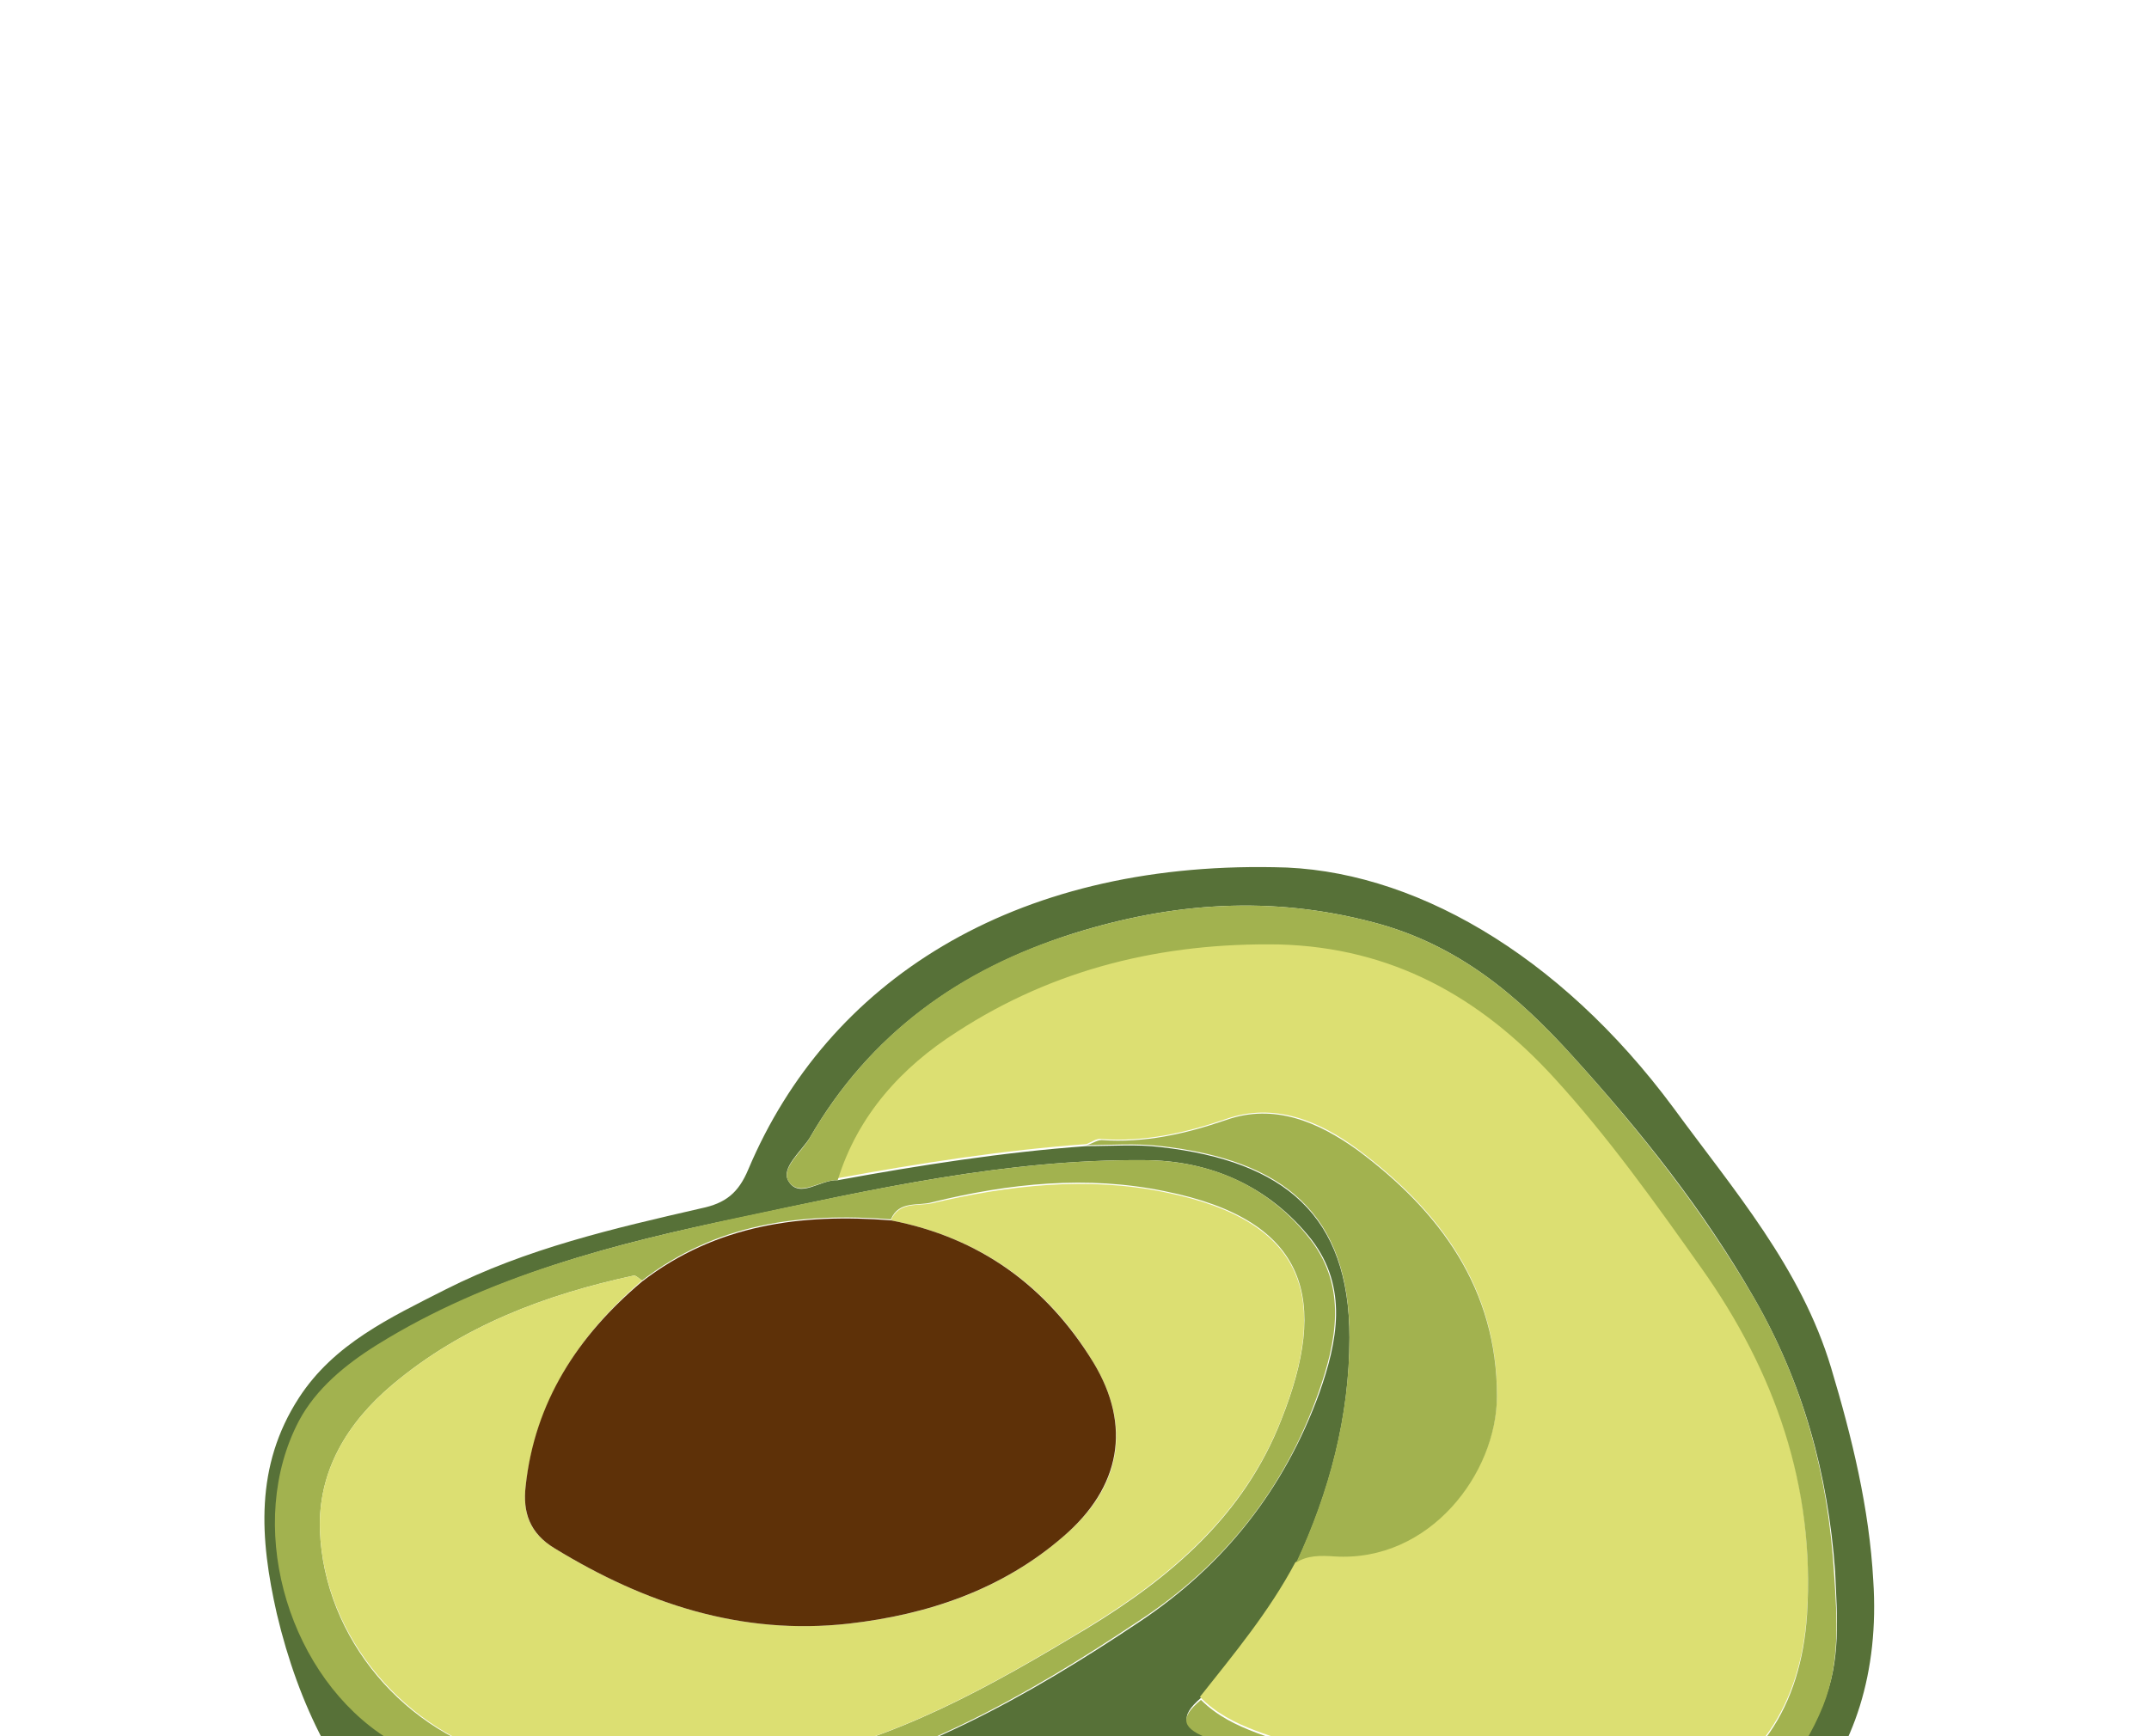
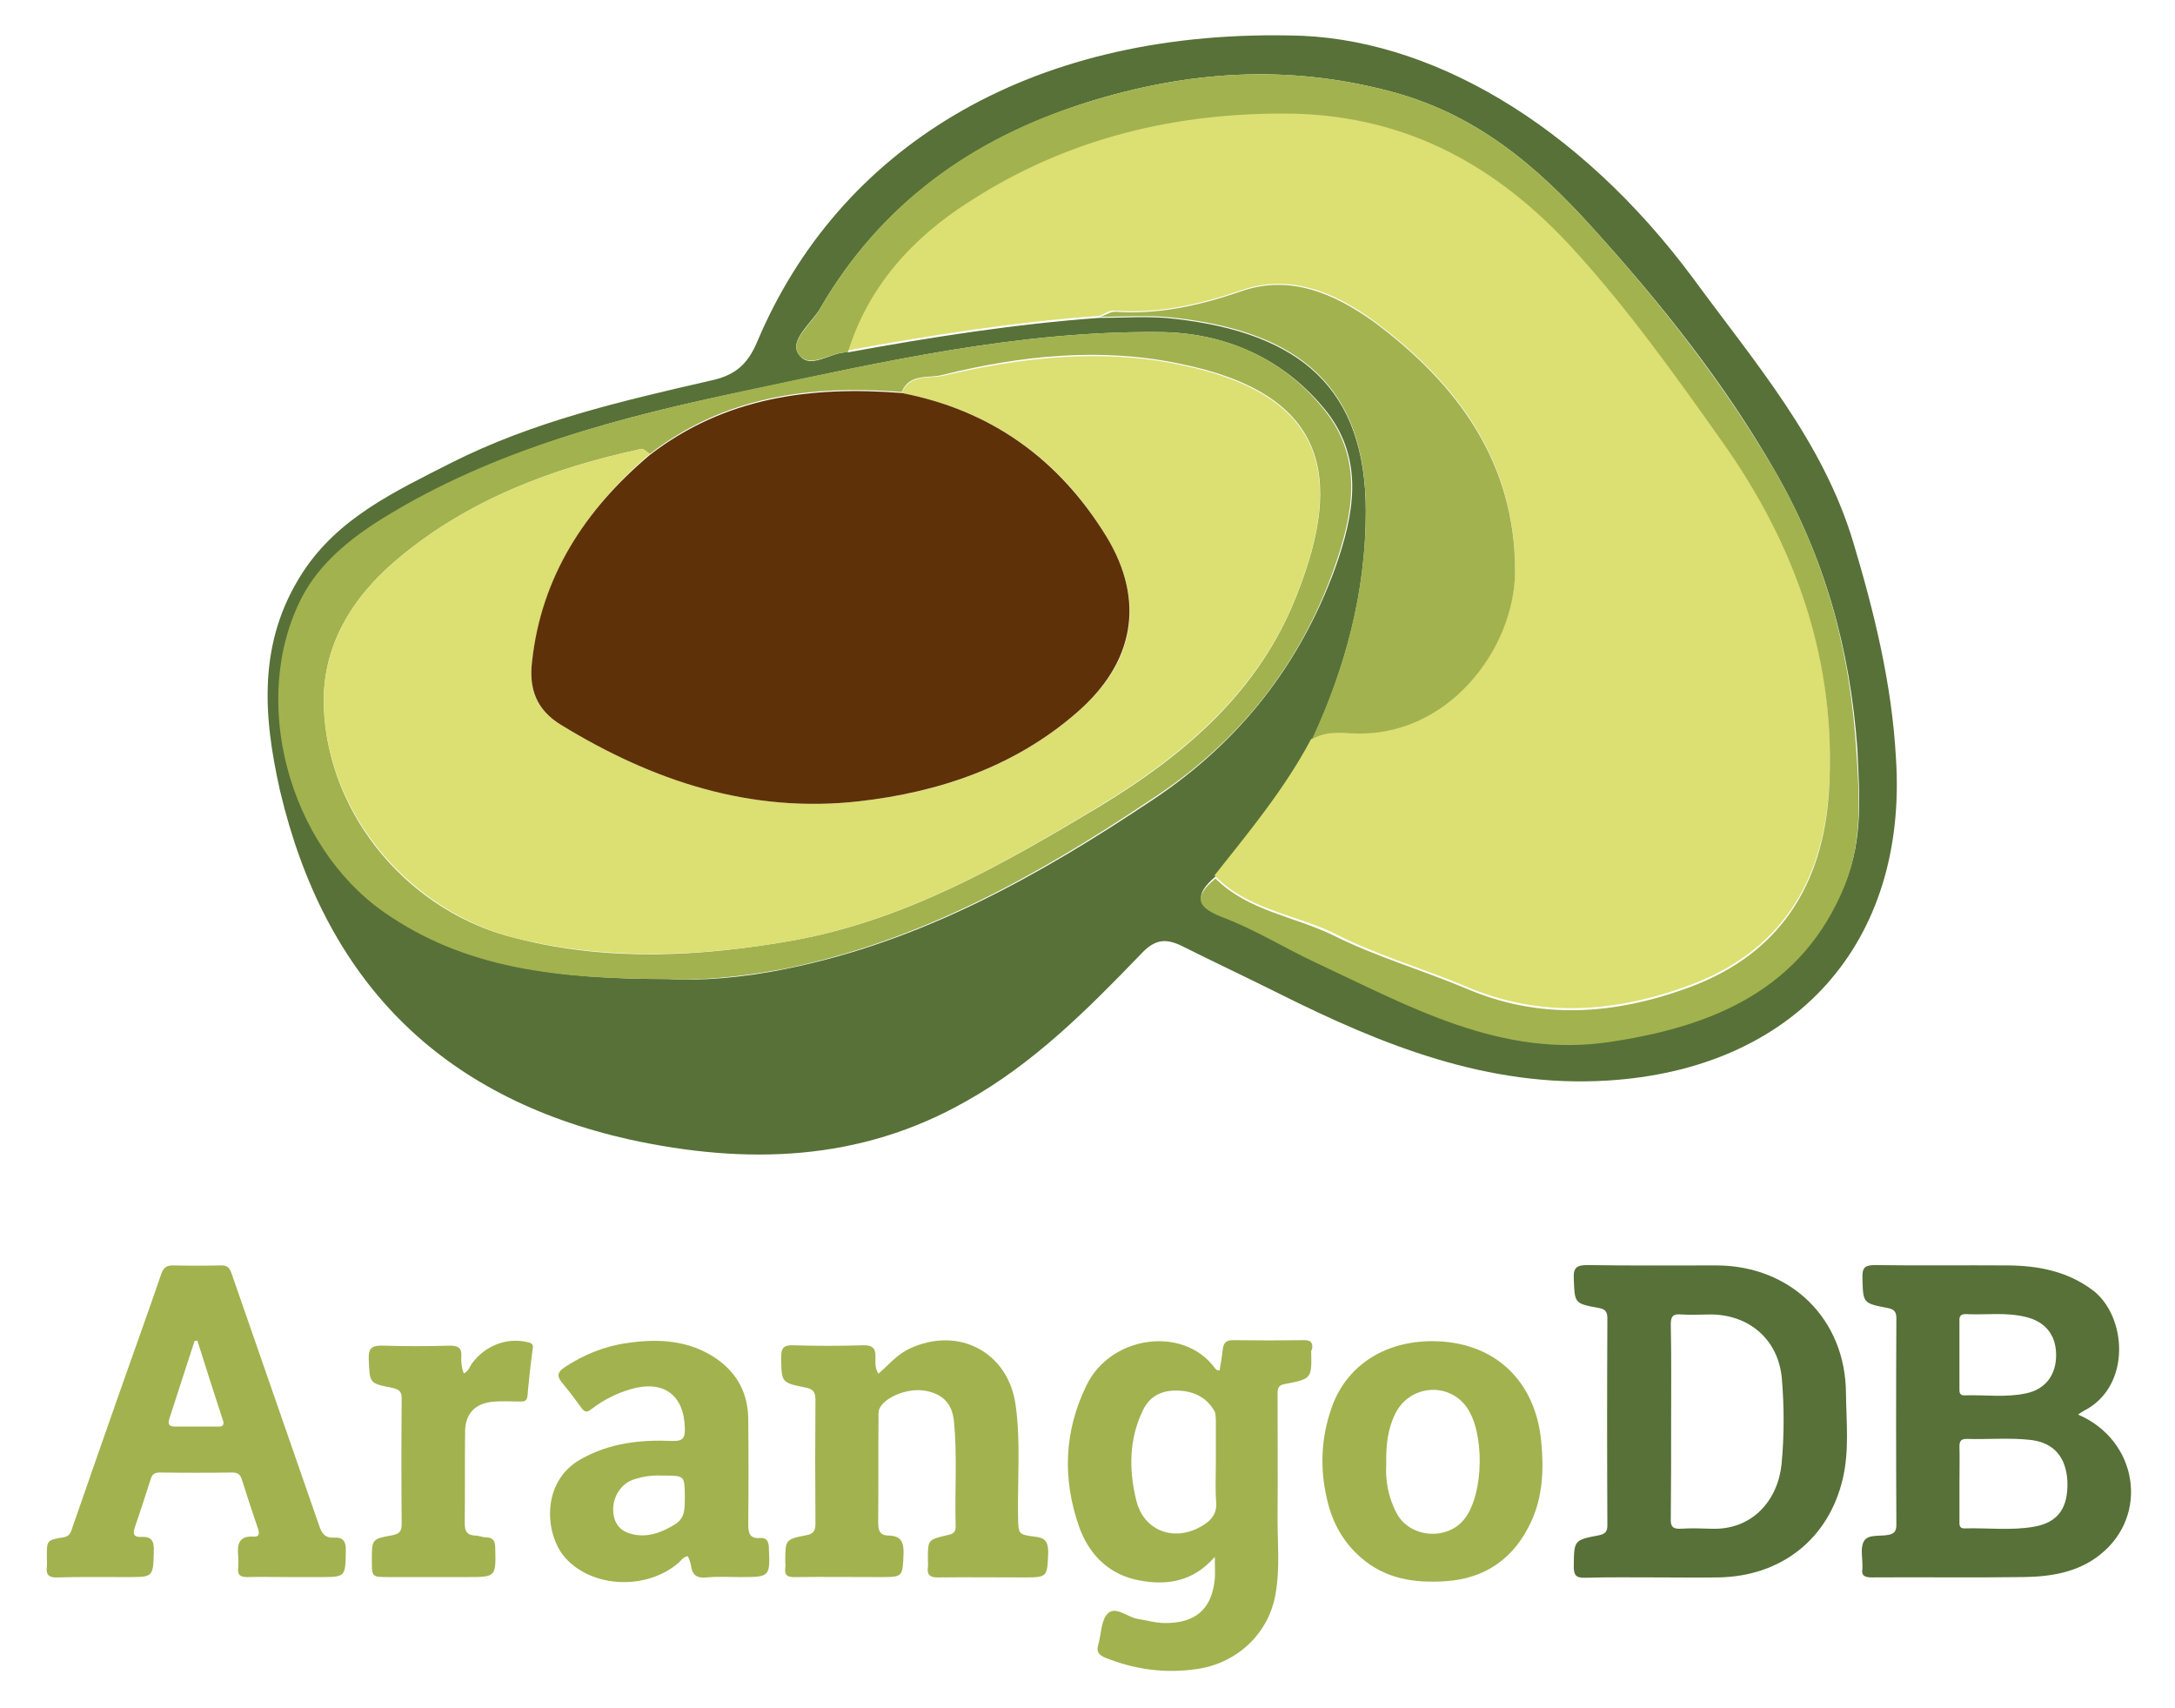
- <svg xmlns="http://www.w3.org/2000/svg" version="1.1" x="0px" y="0px" width="382.481px" height="308.985px" viewBox="74.50 110.40 333.84 1.04" enable-background="new 51.6 81.599 382.481 308.985" xml:space="preserve">
+ <svg xmlns="http://www.w3.org/2000/svg" version="1.1" x="0px" y="0px" viewBox="74.50 105.38 333.84 262.08" enable-background="new 51.6 81.599 382.481 308.985" xml:space="preserve">
  <g id="Layer_1">
    <path fill="#577138" d="M393.46,322.476c0.368-0.263,0.632-0.42,0.895-0.579c7.367-3.735,6.63-14.628,1.264-18.573   c-3.842-2.842-8.209-3.684-12.84-3.737c-6.841-0.052-13.681,0.054-20.469-0.052c-1.526,0-2,0.368-1.947,1.947   c0.105,3.894,0.053,3.894,3.788,4.63c0.896,0.157,1.422,0.422,1.422,1.526c-0.053,10.576-0.053,21.206,0,31.782   c0,0.947-0.316,1.367-1.264,1.525c-1.314,0.263-3.104-0.158-3.735,0.999c-0.579,1.053-0.158,2.632-0.211,4c0,0.053,0,0.105,0,0.158   c-0.21,1.104,0.369,1.367,1.422,1.367c7.787-0.053,15.522,0.053,23.31-0.053c4.209-0.053,8.419-0.736,11.787-3.472   C404.405,337.945,402.668,326.422,393.46,322.476z M376.201,307.059c3.052,0.158,6.104-0.316,9.155,0.421   c3,0.685,4.684,2.683,4.736,5.736c0.053,3.104-1.578,5.366-4.578,5.997c-3.157,0.686-6.314,0.211-9.524,0.316   c-0.789,0-0.736-0.579-0.736-1.105c0-1.684,0-3.42,0-5.103c0-1.685,0-3.421,0-5.105   C375.201,307.479,375.358,307.059,376.201,307.059z M386.725,339.682c-3.525,0.632-7.155,0.159-10.734,0.265   c-0.789,0-0.736-0.58-0.736-1.105c0-1.895,0-3.736,0-5.631c0-1.947,0.052-3.894,0-5.841c0-0.842,0.263-1.157,1.104-1.157   c3.264,0.104,6.578-0.211,9.841,0.158c3.577,0.421,5.472,2.684,5.63,6.472C391.934,336.841,390.355,339.051,386.725,339.682z" />
    <path fill="#577138" d="M337.999,299.586c-6.577,0-13.207,0.054-19.784-0.052c-1.631,0-2.263,0.315-2.157,2.104   c0.157,3.736,0.053,3.789,3.788,4.473c0.947,0.157,1.369,0.474,1.369,1.579c-0.053,10.576-0.053,21.205,0,31.781   c0,0.947-0.316,1.315-1.264,1.526c-3.894,0.736-3.841,0.789-3.894,4.735c0,1.316,0.263,1.842,1.736,1.789   c3.63-0.105,7.313-0.053,10.944-0.053c3.157,0,6.367,0.053,9.524,0c9.63-0.157,16.943-5.893,19.101-15.206   c1-4.315,0.526-8.683,0.474-13.051C357.784,307.848,349.418,299.64,337.999,299.586z M347.945,330.158   c-0.579,5.42-4.421,10.104-10.841,9.84c-1.525-0.052-3.052-0.105-4.578,0c-1.21,0.053-1.631-0.263-1.578-1.526   c0.053-4.998,0.053-9.998,0.053-14.996c0-4.946,0.053-9.893-0.053-14.839c0-1.263,0.368-1.631,1.578-1.525   c1.526,0.105,3.053,0,4.578,0c5.946,0.053,10.366,3.894,10.893,9.839C348.365,321.318,348.365,325.791,347.945,330.158z" />
    <path fill="#A2B24F" d="M275.909,312.268c0.105-0.895-0.315-1.209-1.211-1.209c-3.63,0.052-7.314,0.052-10.944,0   c-1.053,0-1.474,0.42-1.578,1.42c-0.105,1.104-0.316,2.157-0.475,3.209c-0.474,0.053-0.631-0.209-0.789-0.42   c-4.841-6.472-15.944-4.895-19.627,2.683c-3.473,7.104-3.735,14.365-1.157,21.731c1.526,4.315,4.63,7.42,9.313,8.262   c4.262,0.789,8.209,0.158,11.524-3.631c0,1.421,0.053,2.368,0,3.315c-0.421,4.684-2.946,6.894-7.682,6.841   c-1.422,0-2.79-0.422-4.157-0.631c-1.579-0.265-3.368-2.001-4.578-0.843c-1.053,1-1,3.157-1.474,4.788   c-0.316,1.053,0.053,1.579,1.053,2c4.578,1.842,9.261,2.474,14.154,1.736c6.104-0.895,10.945-5.419,11.997-11.471   c0.737-4.104,0.264-8.21,0.315-12.313c0.053-6.051,0-12.103,0-18.153c0-0.842-0.104-1.579,1.105-1.789   c4.157-0.789,4.157-0.843,4.052-5.104C275.909,312.479,275.909,312.373,275.909,312.268z M259.07,339.524   c-4.209,2.579-8.998,0.895-10.155-3.842c-1.158-4.682-1.158-9.471,1.052-13.943c1.053-2.157,2.947-2.999,5.209-2.946   c2.421,0.053,4.473,0.946,5.735,3.157c0.211,0.367,0.158,0.895,0.211,1.368c0,2.157,0,4.367,0,6.524   c0,2.052-0.105,4.104,0.052,6.156C261.28,337.735,260.387,338.735,259.07,339.524z" />
    <path fill="#A2B24F" d="M125.734,341.366c-1.263,0.053-1.79-0.526-2.21-1.736c-4.473-12.944-8.998-25.836-13.471-38.78   c-0.316-0.947-0.737-1.315-1.737-1.264c-2.42,0.054-4.841,0.054-7.261,0c-1,0-1.421,0.316-1.789,1.264   c-2.052,5.998-4.209,11.945-6.314,17.943c-2.473,7.051-4.946,14.102-7.367,21.1c-0.21,0.685-0.421,1.264-1.315,1.421   c-2.631,0.421-2.579,0.474-2.579,3.053c0,0.473,0.053,0.946,0,1.42c-0.158,1.315,0.316,1.736,1.631,1.684   c3.578-0.105,7.156-0.053,10.787-0.053c3.946,0,3.894,0,3.999-3.998c0.053-1.475-0.315-2.263-1.894-2.158   c-1,0.053-1.421-0.315-1.053-1.368c0.842-2.474,1.684-4.998,2.474-7.524c0.21-0.736,0.631-1,1.42-1   c3.683,0.053,7.419,0.053,11.103,0c0.895,0,1.21,0.316,1.473,1.105c0.79,2.526,1.631,5.051,2.473,7.524   c0.211,0.632,0.263,1.263-0.631,1.21c-2.315-0.157-2.579,1.157-2.421,2.947c0.053,0.632,0.053,1.315,0,1.947   c-0.105,0.999,0.368,1.314,1.368,1.314c2.315-0.053,4.578,0,6.893,0c1.421,0,2.841,0,4.21,0c4.051,0,3.999,0,4.051-4.051   C127.628,341.944,127.154,341.261,125.734,341.366z M107.896,324.318c-2.158,0-4.315,0-6.525,0c-0.842,0-1.158-0.265-0.895-1.158   c1.316-3.999,2.579-7.998,3.894-11.997c0.158,0,0.263,0,0.421-0.053c1.263,4.052,2.579,8.103,3.894,12.155   C109.001,324.107,108.685,324.37,107.896,324.318z" />
    <path fill="#A2B24F" d="M233.287,341.208c-2.525-0.315-2.473-0.421-2.525-3.052c-0.105-5.683,0.421-11.418-0.369-17.101   c-1.105-8.209-8.84-12.208-16.312-8.683c-1.894,0.895-3.21,2.474-4.736,3.841c-0.578-0.841-0.473-1.735-0.473-2.525   c0.052-1.473-0.526-1.895-2-1.842c-3.525,0.105-7.05,0.105-10.576,0c-1.474-0.053-1.894,0.369-1.894,1.842   c0.053,3.842,0,3.894,3.683,4.631c1.105,0.21,1.578,0.579,1.578,1.841c-0.052,6.367-0.052,12.734,0,19.049   c0,1.053-0.262,1.578-1.42,1.789c-3.21,0.631-3.21,0.685-3.21,4.052c0,0.315,0.053,0.579,0,0.895   c-0.157,1.157,0.316,1.525,1.474,1.473c4.368-0.053,8.682,0,13.049,0c3.578,0,3.473,0,3.631-3.63   c0.052-1.737-0.421-2.684-2.211-2.736c-1.42,0-1.684-0.737-1.684-2.053c0.053-5.367,0-10.681,0.053-16.049   c0-0.526-0.053-1.053,0.21-1.525c1-1.79,4.525-3.104,7.104-2.578c2.631,0.526,3.999,1.999,4.262,4.683   c0.526,5.315,0.105,10.682,0.263,16.049c0.052,1.053-0.526,1.263-1.369,1.421c-2.894,0.685-2.894,0.685-2.894,3.735   c0,0.421,0.053,0.843,0,1.211c-0.158,1.157,0.368,1.525,1.473,1.525c4.367-0.053,8.683,0,13.049,0c3.894,0,3.788,0,3.947-3.841   C235.392,341.944,234.866,341.366,233.287,341.208z" />
    <path fill="#A2B24F" d="M191.192,341.419c-1.736,0.158-1.842-0.895-1.842-2.21c0.053-5.367,0.053-10.735,0-16.049   c-0.053-3.894-1.631-6.998-4.893-9.261c-4.157-2.841-8.841-3.105-13.576-2.421c-3.525,0.474-6.788,1.789-9.787,3.789   c-1,0.684-1.158,1.315-0.368,2.263c1.052,1.263,2.052,2.578,2.999,3.894c0.579,0.789,0.895,0.737,1.631,0.157   c1.789-1.368,3.789-2.368,5.946-2.999c5.052-1.473,8.208,0.895,8.314,5.998c0.053,1.579-0.369,2.001-1.947,1.947   c-4.894-0.211-9.629,0.315-13.997,2.789c-6.261,3.473-5.578,11.787-2.263,15.312c4.209,4.474,12.313,4.789,17.207,0.632   c0.42-0.368,0.736-0.947,1.473-1.053c0.158,0.475,0.421,0.947,0.474,1.474c0.21,1.474,0.947,1.947,2.42,1.789   c1.684-0.157,3.42-0.053,5.104-0.053c4.63,0,4.63,0,4.42-4.63C192.455,341.839,192.086,341.366,191.192,341.419z M178.037,339.366   c-2.158,1.315-4.368,2.105-6.841,1.368c-1.631-0.473-2.473-1.684-2.578-3.42c-0.105-2.053,1.053-3.999,2.789-4.736   c0.474-0.21,1-0.314,1.526-0.473c1.158-0.264,2.315-0.316,3.262-0.264c3.42,0,3.368,0,3.42,3.158   C179.563,336.631,179.826,338.314,178.037,339.366z" />
    <path fill="#A2B24F" d="M294.325,311.215c-7.419,0-13.26,3.842-15.47,10.314c-1.578,4.525-1.789,9.207-0.684,13.892   c0.789,3.525,2.42,6.577,5.209,8.997c3.789,3.315,8.262,3.947,13.049,3.631c6.104-0.421,10.472-3.525,13.051-9.051   c1.841-3.946,1.999-8.156,1.578-12.417C310.164,317.161,303.744,311.215,294.325,311.215z M299.377,338.367   c-2.578,3.525-8.524,3.104-10.523-0.789c-1.316-2.474-1.736-5.104-1.578-7.63c-0.053-2.736,0.21-5.21,1.367-7.578   c2.157-4.42,8.156-4.999,10.997-1C302.376,325.265,302.271,334.474,299.377,338.367z" />
    <path fill="#A2B24F" d="M155.516,311.373c-3.21-0.789-6.578,0.526-8.577,3.263c-0.368,0.526-0.526,1.21-1.263,1.526   c-0.316-0.843-0.421-1.736-0.369-2.579c0.105-1.315-0.473-1.684-1.736-1.684c-3.42,0.105-6.84,0.105-10.208,0   c-1.684-0.053-2.368,0.264-2.263,2.157c0.158,3.579,0.053,3.631,3.578,4.315c1,0.21,1.526,0.526,1.473,1.684   c-0.053,6.42-0.053,12.839,0,19.206c0,1.104-0.315,1.525-1.42,1.736c-3.209,0.579-3.157,0.631-3.157,3.894   c0,2.473,0,2.525,2.42,2.525c4.052,0,8.104,0,12.155,0c4.473,0,4.473,0,4.368-4.42c0-1.104-0.316-1.684-1.474-1.684   c-0.526,0-1.052-0.263-1.579-0.263c-1.263-0.053-1.631-0.632-1.631-1.895c0.053-4.631,0-9.313,0.053-13.944   c0-2.736,1.368-4.367,4.104-4.683c1.369-0.158,2.842-0.053,4.209-0.053c0.632,0,1.158,0.053,1.263-0.843   c0.21-2.419,0.474-4.787,0.79-7.155C156.41,311.794,156.2,311.531,155.516,311.373z" />
  </g>
  <g id="Layer_2">
    <path fill="#577138" d="M358.957,188.607c-4.676-15.588-15.121-27.591-24.473-40.373c-17.771-24.005-40.842-37.254-62.041-37.411   c-40.685-0.78-69.366,17.77-81.681,46.919c-1.558,3.741-3.585,5.301-7.327,6.081c-13.562,3.117-27.122,6.235-39.75,12.626   c-8.573,4.365-17.302,8.417-22.758,16.835c-6.859,10.6-6.079,21.823-3.43,33.516c6.859,28.992,24.474,46.92,53.623,53.465   c17.927,3.898,35.384,3.431,51.753-5.923c10.289-5.768,18.549-14.027,26.656-22.448c2.026-2.181,3.585-2.648,6.235-1.401   c4.987,2.496,9.977,4.832,14.964,7.327c15.9,7.95,32.112,14.495,50.35,13.405c28.994-1.715,46.297-21.2,44.427-49.571   C364.881,210.432,362.231,199.52,358.957,188.607z M251.556,228.045c-17.459,11.69-35.541,21.824-56.429,26.031   c-6.703,1.404-13.406,1.872-17.927,1.56c-16.835,0-31.019-1.712-43.491-10.287c-14.652-10.29-20.887-32.736-12.47-48.479   c2.65-5.145,7.171-8.886,12.159-11.848c17.303-10.756,36.632-15.744,56.274-19.796c20.419-4.365,41.151-9.041,62.508-8.885   c10.288,0,19.484,4.053,26.031,12.314c5.768,7.482,4.054,15.899,1.248,23.85C274.002,207.47,264.649,219.315,251.556,228.045z    M357.71,240.83c-6.547,16.366-20.421,21.822-36.164,24.158c-16.835,2.495-30.708-5.455-45.049-12.158   c-4.677-2.181-9.198-4.987-14.029-6.856c-4.209-1.56-4.833-3.119-1.403-6.079c5.301-6.703,10.6-13.406,14.809-20.891l0,0l0,0   c5.145-11.066,8.262-22.757,8.262-35.071c0-19.018-10.133-27.435-29.306-29.618c-3.741-0.467-7.639-0.156-11.536-0.156   c-12.938,0.936-25.876,2.963-38.658,5.301l0,0l0,0c-2.65-0.156-5.923,2.962-7.639,0.156c-1.246-2.026,1.871-4.521,3.273-6.703   c9.354-16.211,23.382-26.188,40.997-31.8c15.432-4.832,30.709-5.923,46.607-1.714c13.095,3.429,22.447,11.379,31.021,20.888   c10.6,11.69,20.264,23.85,28.058,37.412c7.639,13.25,11.536,27.434,12.628,42.554C359.893,227.265,360.516,234.126,357.71,240.83z" />
    <path fill="#DCDF72" d="M299.412,256.728c11.533,4.987,23.069,4.052,34.448-0.155c13.874-5.145,20.421-15.743,21.356-29.931   c1.247-19.952-4.989-37.722-16.367-53.778c-7.172-10.132-14.498-20.42-22.915-29.617c-11.536-12.47-25.253-20.265-42.712-20.732   c-18.082-0.468-34.917,3.742-50.037,13.562c-8.418,5.455-15.433,12.938-18.55,23.07l0,0c12.782-2.338,25.72-4.365,38.658-5.3   c0.78-0.312,1.56-0.936,2.339-0.78c6.704,0.468,12.938-0.936,19.329-3.117c7.482-2.65,14.498,0.312,20.421,4.675   c12.782,9.51,21.667,21.512,21.667,38.191c0,12.002-10.444,25.875-25.252,24.939c-2.026-0.153-4.209-0.309-6.08,1.094l0,0   c-4.053,7.639-9.508,14.183-14.809,20.886c4.988,5.144,12.004,5.926,18.082,8.73C285.538,251.894,292.709,253.924,299.412,256.728z   " />
    <path fill="#A2B24F" d="M346.954,177.697c-7.949-13.562-17.614-25.877-28.058-37.412c-8.574-9.509-17.927-17.459-31.021-20.888   c-15.898-4.209-31.176-3.118-46.607,1.714c-17.615,5.457-31.643,15.589-40.997,31.8c-1.246,2.182-4.52,4.677-3.273,6.703   c1.715,2.649,4.989-0.312,7.639-0.156l0,0c3.117-10.132,9.976-17.615,18.549-23.07c15.121-9.82,31.956-13.874,50.038-13.562   c17.459,0.468,31.176,8.106,42.712,20.732c8.417,9.197,15.743,19.485,22.915,29.617c11.378,16.056,17.614,33.826,16.367,53.778   c-0.936,14.185-7.482,24.787-21.356,29.93c-11.379,4.208-22.915,5.144-34.448,0.156c-6.703-2.808-13.719-4.835-20.266-8.107   c-6.078-2.96-13.094-3.742-18.082-8.728c-3.586,2.96-2.806,4.52,1.403,6.079c4.831,1.869,9.353,4.676,14.029,6.856   c14.341,6.703,28.37,14.654,45.049,12.159c15.743-2.337,29.617-7.948,36.164-24.161c2.649-6.703,2.183-13.562,1.716-20.418   C358.49,205.131,354.593,190.946,346.954,177.697z" />
    <path fill="#A2B24F" d="M279.303,192.505c2.806-7.951,4.52-16.368-1.248-23.85c-6.547-8.417-15.587-12.314-26.031-12.314   c-21.2-0.156-41.933,4.52-62.664,8.885c-19.641,4.209-38.971,9.041-56.273,19.796c-4.989,3.118-9.51,6.859-12.159,11.848   c-8.261,15.744-2.182,38.19,12.47,48.479c12.471,8.727,26.655,10.287,43.491,10.287c4.521,0.312,11.379-0.312,17.926-1.56   c20.889-4.207,38.97-14.341,56.429-26.031C264.649,219.315,274.002,207.47,279.303,192.505z M243.293,229.137   c-14.808,8.886-29.773,17.46-47.075,20.576c-14.03,2.492-28.371,3.275-42.4-0.312c-16.368-3.898-28.994-18.706-29.617-35.541   c-0.312-9.198,4.209-16.679,11.224-22.604c10.912-9.197,23.85-14.028,37.568-16.991c0.311,0,0.778,0.468,1.246,0.78   c11.536-8.885,24.629-10.6,38.659-9.509c1.246-2.961,4.208-2.026,6.391-2.649c12.002-2.962,24.16-4.209,36.164-1.715   c22.602,4.521,25.408,17.147,18.081,35.542C267.768,211.521,256.389,221.186,243.293,229.137z" />
    <path fill="#A2B24F" d="M281.797,217.914c14.808,0.936,25.252-12.939,25.252-24.941c0-16.679-8.885-28.682-21.667-38.191   c-6.079-4.364-12.938-7.325-20.421-4.676c-6.391,2.182-12.625,3.585-19.329,3.118c-0.779,0-1.559,0.624-2.339,0.78   c3.897,0,7.638-0.312,11.536,0.154c19.173,2.184,29.306,10.6,29.306,29.619c0,12.314-3.117,24.004-8.262,35.074l0,0   C277.588,217.755,279.615,217.755,281.797,217.914z" />
    <path fill="#DCDF72" d="M255.453,161.328c-12.004-2.494-24.318-1.09-36.164,1.715c-2.184,0.468-5.145-0.312-6.391,2.65   c13.716,2.649,24.316,10.132,31.487,22.134c5.923,9.822,4.365,19.33-4.675,26.967c-9.51,8.263-20.889,12.159-33.358,13.562   c-16.679,1.871-31.645-3.116-45.674-11.69c-3.897-2.339-4.988-5.457-4.52-9.665c1.558-13.25,8.261-23.538,18.082-31.956l0,0   c-0.468-0.312-0.936-0.78-1.246-0.78c-13.718,2.963-26.656,7.794-37.568,16.991c-7.015,5.924-11.536,13.406-11.224,22.604   c0.624,16.679,13.406,31.488,29.617,35.541c14.186,3.428,28.371,2.804,42.4,0.312c17.146-3.116,32.267-11.69,46.92-20.576   c13.094-7.951,24.473-17.615,30.24-32.111C280.861,178.475,278.055,165.849,255.453,161.328z" />
    <path fill="#5E3108" d="M156.157,207.002c-0.468,4.053,0.623,7.325,4.52,9.665c14.029,8.574,28.995,13.562,45.674,11.69   c12.314-1.403,23.849-5.299,33.358-13.562c8.885-7.637,10.599-17.146,4.675-26.967c-7.326-12.002-17.771-19.485-31.487-22.134   c-13.874-1.092-27.124,0.624-38.659,9.508l0,0C164.262,183.62,157.56,193.908,156.157,207.002z" />
  </g>
</svg>
